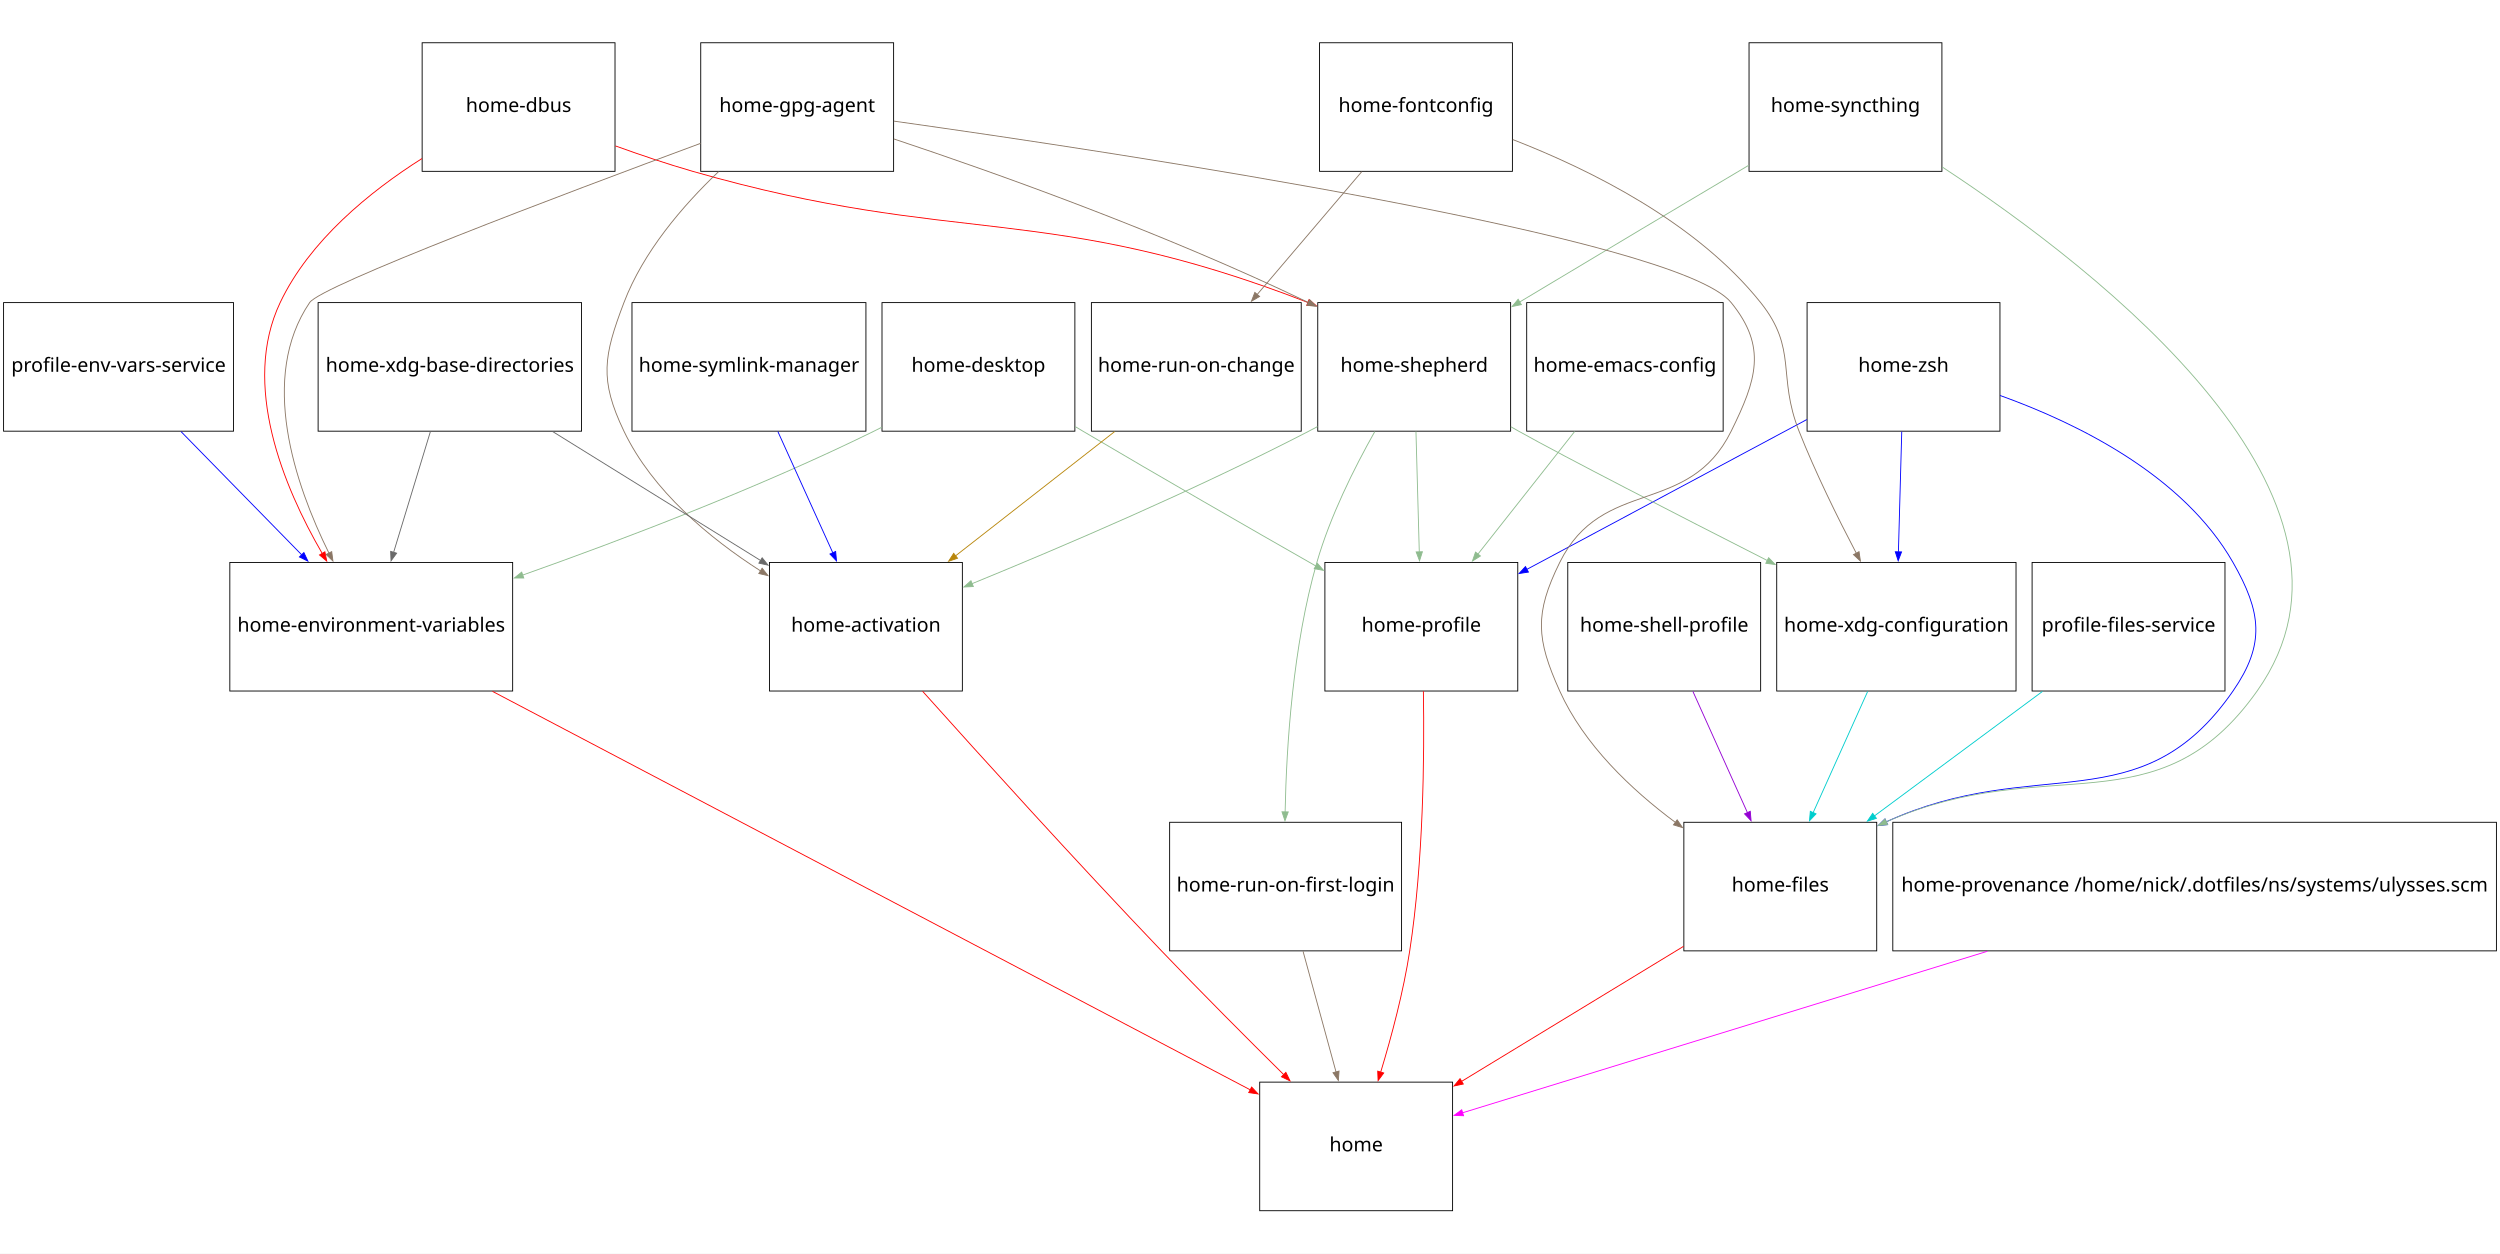
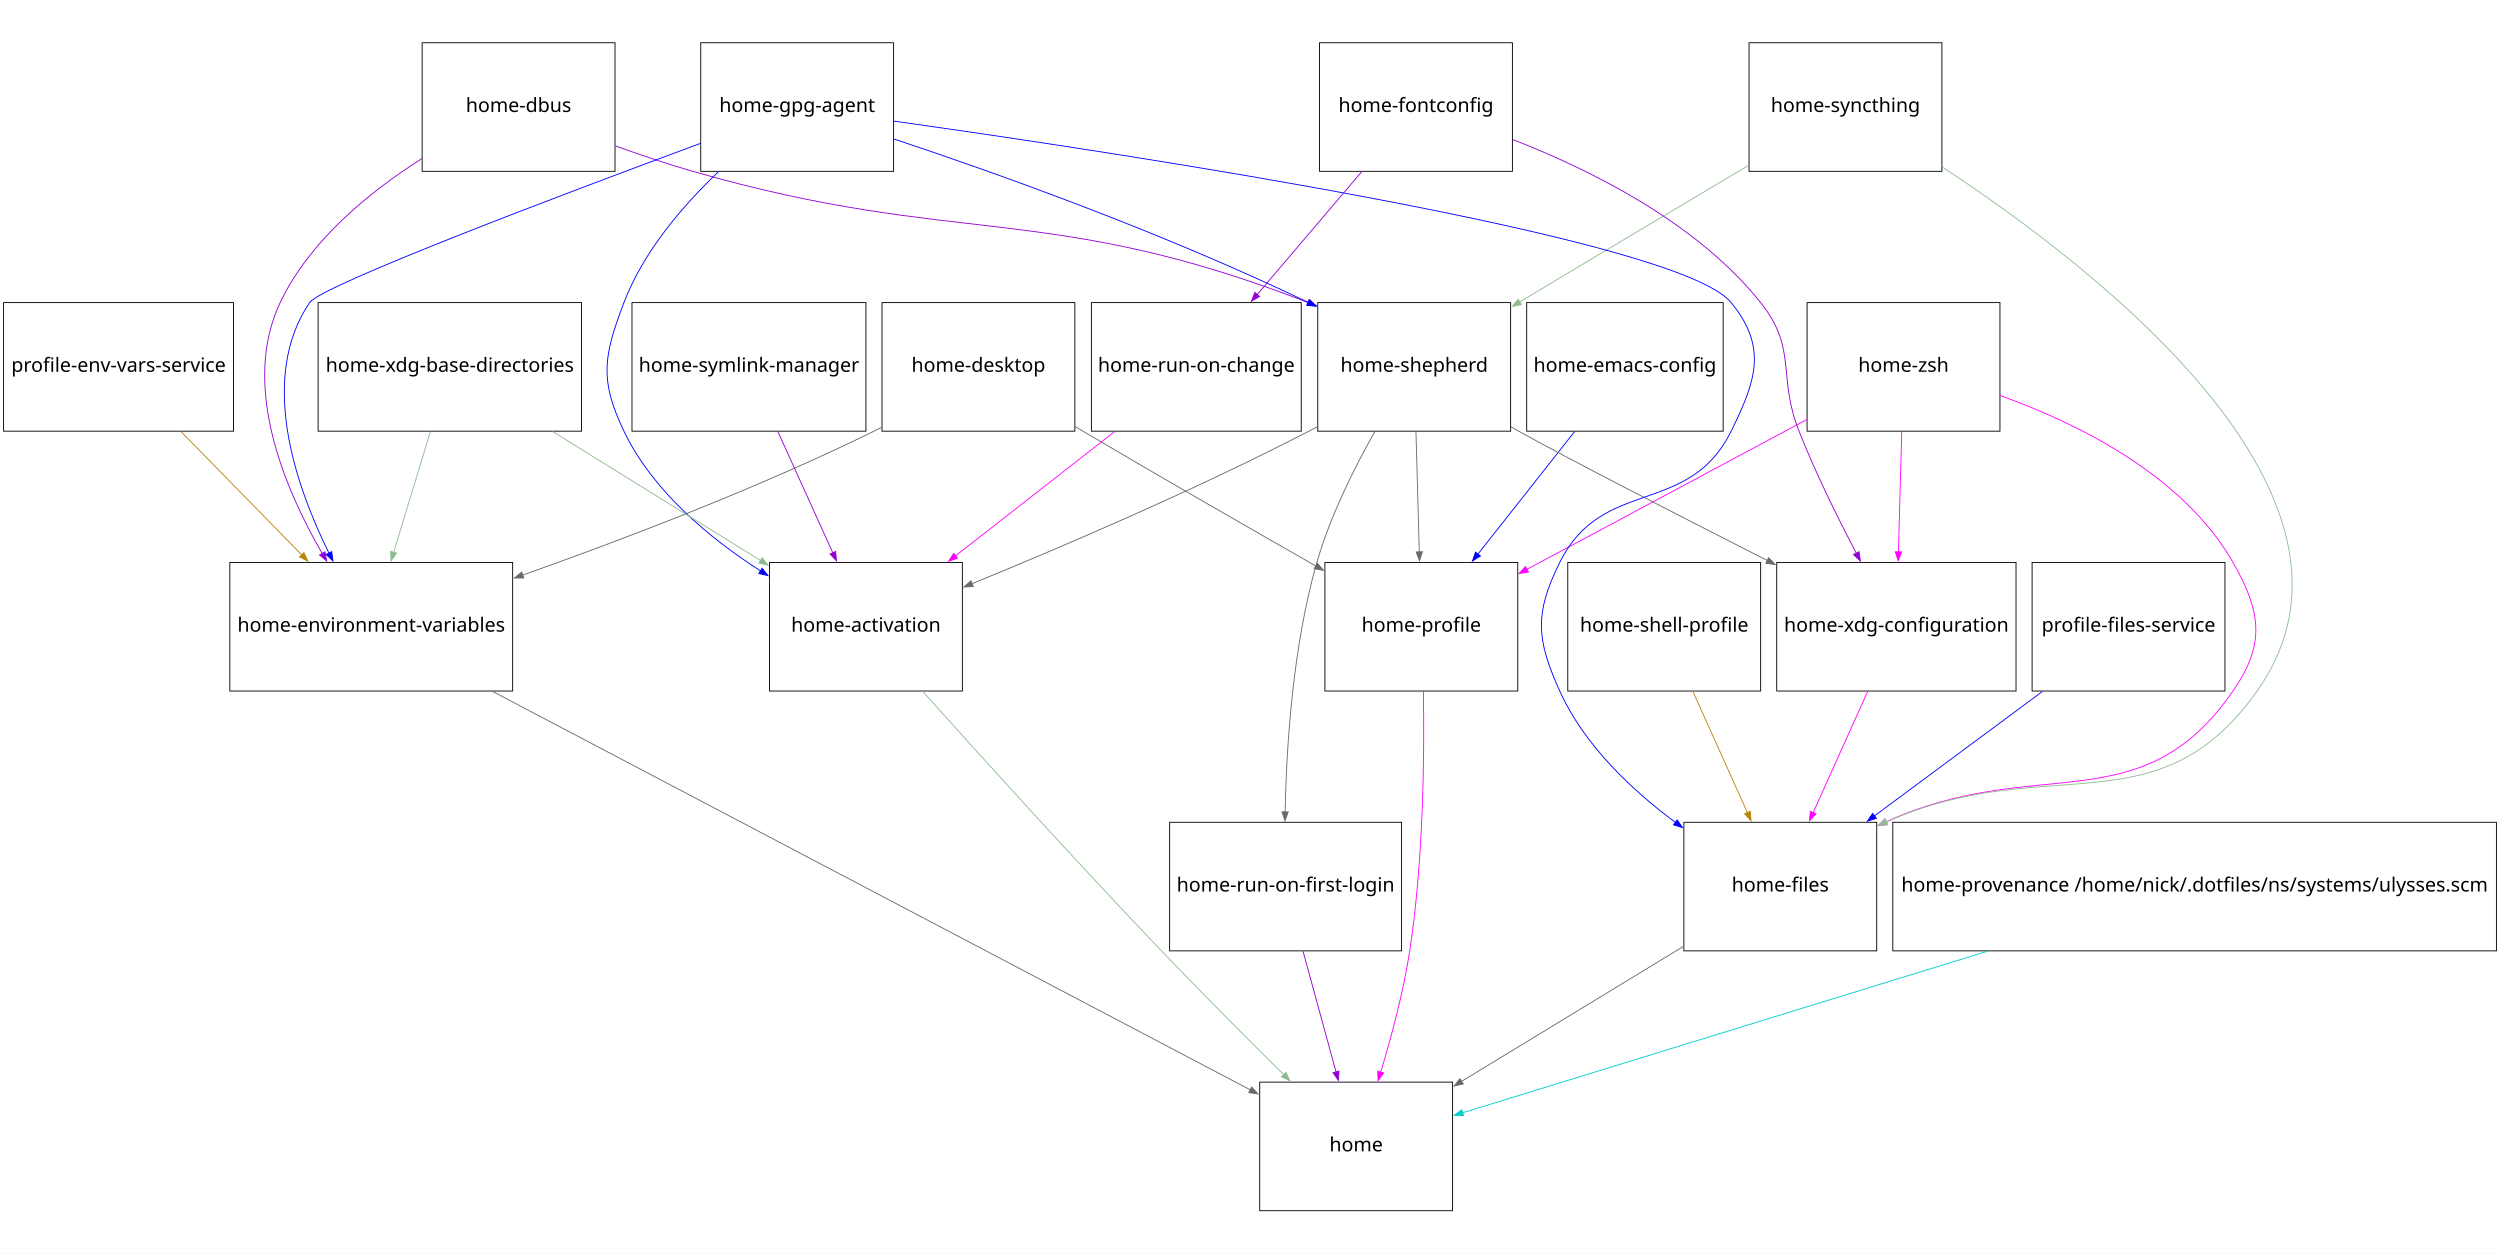
<svg xmlns="http://www.w3.org/2000/svg" width="2800pt" height="1404pt" viewBox="0.00 0.00 2799.75 1403.88">
  <g id="graph0" class="graph" transform="scale(1 1) rotate(0) translate(4 1399.88)">
    <polygon fill="white" stroke="none" points="-4,4 -4,-1399.88 2795.75,-1399.88 2795.75,4 -4,4" />
    <g id="node1" class="node">
      <polygon fill="none" stroke="black" points="1622.75,-188 1406.75,-188 1406.75,-44 1622.75,-44 1622.75,-188" />
      <text text-anchor="middle" x="1514.75" y="-110.47" font-family="sans" font-size="22.00">home</text>
    </g>
    <g id="node2" class="node">
      <polygon fill="none" stroke="black" points="1695.75,-770 1479.75,-770 1479.75,-626 1695.75,-626 1695.75,-770" />
      <text text-anchor="middle" x="1587.75" y="-692.48" font-family="sans" font-size="22.00">home-profile</text>
    </g>
    <g id="edge1" class="edge">
-       <path fill="none" stroke="red" d="M1590.05,-625.79C1591.29,-552.46 1590.1,-435.08 1574.75,-335 1567.74,-289.33 1554.49,-239.57 1542.23,-199.13" />
-       <polygon fill="red" stroke="red" points="1545.61,-198.24 1539.33,-189.71 1538.92,-200.29 1545.61,-198.24" />
+       <path fill="none" stroke="magenta" d="M1590.05,-625.79C1591.29,-552.46 1590.1,-435.08 1574.75,-335 1567.74,-289.33 1554.49,-239.57 1542.23,-199.13" />
+       <polygon fill="magenta" stroke="magenta" points="1545.61,-198.24 1539.33,-189.71 1538.92,-200.29 1545.61,-198.24" />
    </g>
    <g id="node3" class="node">
      <polygon fill="none" stroke="black" points="570.12,-770 253.38,-770 253.38,-626 570.12,-626 570.12,-770" />
      <text text-anchor="middle" x="411.75" y="-692.48" font-family="sans" font-size="22.00">home-environment-variables</text>
    </g>
    <g id="edge2" class="edge">
-       <path fill="none" stroke="red" d="M547.55,-625.59C765.53,-510.97 1189.9,-287.82 1396.31,-179.28" />
-       <polygon fill="red" stroke="red" points="1397.71,-182.5 1404.93,-174.75 1394.45,-176.3 1397.71,-182.5" />
+       <path fill="none" stroke="dimgrey" d="M547.55,-625.59C765.53,-510.97 1189.9,-287.82 1396.31,-179.28" />
+       <polygon fill="dimgrey" stroke="dimgrey" points="1397.71,-182.5 1404.93,-174.75 1394.45,-176.3 1397.71,-182.5" />
    </g>
    <g id="node4" class="node">
      <polygon fill="none" stroke="black" points="1073.75,-770 857.75,-770 857.75,-626 1073.75,-626 1073.75,-770" />
      <text text-anchor="middle" x="965.75" y="-692.48" font-family="sans" font-size="22.00">home-activation</text>
    </g>
    <g id="edge3" class="edge">
-       <path fill="none" stroke="red" d="M1029.21,-625.73C1095.17,-552.09 1201.85,-434.24 1296.75,-335 1341.31,-288.4 1392.21,-237.38 1433.61,-196.42" />
-       <polygon fill="red" stroke="red" points="1436.03,-198.95 1440.69,-189.43 1431.11,-193.97 1436.03,-198.95" />
+       <path fill="none" stroke="darkseagreen" d="M1029.21,-625.73C1095.17,-552.09 1201.85,-434.24 1296.75,-335 1341.31,-288.4 1392.21,-237.38 1433.61,-196.42" />
+       <polygon fill="darkseagreen" stroke="darkseagreen" points="1436.03,-198.95 1440.69,-189.43 1431.11,-193.97 1436.03,-198.95" />
    </g>
    <g id="node5" class="node">
      <polygon fill="none" stroke="black" points="1565.62,-479 1305.88,-479 1305.88,-335 1565.62,-335 1565.62,-479" />
      <text text-anchor="middle" x="1435.75" y="-401.48" font-family="sans" font-size="22.00">home-run-on-first-login</text>
    </g>
    <g id="edge4" class="edge">
-       <path fill="none" stroke="#8b7765" d="M1455.28,-334.56C1466.48,-293.58 1480.59,-241.97 1492.25,-199.29" />
-       <polygon fill="#8b7765" stroke="#8b7765" points="1495.58,-200.4 1494.84,-189.83 1488.83,-198.55 1495.58,-200.4" />
+       <path fill="none" stroke="darkviolet" d="M1455.28,-334.56C1466.48,-293.58 1480.59,-241.97 1492.25,-199.29" />
+       <polygon fill="darkviolet" stroke="darkviolet" points="1495.58,-200.4 1494.84,-189.83 1488.83,-198.55 1495.58,-200.4" />
    </g>
    <g id="node6" class="node">
      <polygon fill="none" stroke="black" points="2791.75,-479 2115.75,-479 2115.75,-335 2791.75,-335 2791.75,-479" />
      <text text-anchor="middle" x="2453.75" y="-401.48" font-family="sans" font-size="22.00">home-provenance /home/nick/.dotfiles/ns/systems/ulysses.scm</text>
    </g>
    <g id="edge5" class="edge">
-       <path fill="none" stroke="magenta" d="M2221.64,-334.56C2035.27,-277.2 1781.17,-199 1633.86,-153.66" />
-       <polygon fill="magenta" stroke="magenta" points="1635.04,-150.36 1624.45,-150.76 1632.98,-157.05 1635.04,-150.36" />
+       <path fill="none" stroke="#00cdcd" d="M2221.64,-334.56C2035.27,-277.2 1781.17,-199 1633.86,-153.66" />
+       <polygon fill="#00cdcd" stroke="#00cdcd" points="1635.04,-150.36 1624.45,-150.76 1632.98,-157.05 1635.04,-150.36" />
    </g>
    <g id="node7" class="node">
      <polygon fill="none" stroke="black" points="2097.75,-479 1881.75,-479 1881.75,-335 2097.75,-335 2097.75,-479" />
      <text text-anchor="middle" x="1989.75" y="-401.48" font-family="sans" font-size="22.00">home-files</text>
    </g>
    <g id="edge6" class="edge">
-       <path fill="none" stroke="red" d="M1881.37,-340.06C1807.19,-294.93 1708.87,-235.11 1632.72,-188.78" />
-       <polygon fill="red" stroke="red" points="1634.73,-185.9 1624.37,-183.69 1631.09,-191.88 1634.73,-185.9" />
+       <path fill="none" stroke="dimgrey" d="M1881.37,-340.06C1807.19,-294.93 1708.87,-235.11 1632.72,-188.78" />
+       <polygon fill="dimgrey" stroke="dimgrey" points="1634.73,-185.9 1624.37,-183.69 1631.09,-191.88 1634.73,-185.9" />
    </g>
    <g id="node8" class="node">
      <polygon fill="none" stroke="black" points="1199.75,-1061 983.75,-1061 983.75,-917 1199.75,-917 1199.75,-1061" />
      <text text-anchor="middle" x="1091.75" y="-983.48" font-family="sans" font-size="22.00">home-desktop</text>
    </g>
    <g id="edge7" class="edge">
-       <path fill="none" stroke="darkseagreen" d="M1200.06,-922.15C1202.99,-920.41 1205.89,-918.69 1208.75,-917 1295.68,-865.63 1394.61,-808.78 1469.59,-766.02" />
-       <polygon fill="darkseagreen" stroke="darkseagreen" points="1471.27,-769.09 1478.22,-761.1 1467.8,-763.01 1471.27,-769.09" />
+       <path fill="none" stroke="dimgrey" d="M1200.06,-922.15C1202.99,-920.41 1205.89,-918.69 1208.75,-917 1295.68,-865.63 1394.61,-808.78 1469.59,-766.02" />
+       <polygon fill="dimgrey" stroke="dimgrey" points="1471.27,-769.09 1478.22,-761.1 1467.8,-763.01 1471.27,-769.09" />
    </g>
    <g id="edge15" class="edge">
-       <path fill="none" stroke="darkseagreen" d="M983.44,-921.38C980.53,-919.88 977.63,-918.42 974.75,-917 846.28,-853.76 694.6,-795.94 581.07,-755.76" />
-       <polygon fill="darkseagreen" stroke="darkseagreen" points="582.57,-752.57 571.97,-752.55 580.24,-759.18 582.57,-752.57" />
+       <path fill="none" stroke="dimgrey" d="M983.44,-921.38C980.53,-919.88 977.63,-918.42 974.75,-917 846.28,-853.76 694.6,-795.94 581.07,-755.76" />
+       <polygon fill="dimgrey" stroke="dimgrey" points="582.57,-752.57 571.97,-752.55 580.24,-759.18 582.57,-752.57" />
    </g>
    <g id="node9" class="node">
      <polygon fill="none" stroke="black" points="1925.75,-1061 1705.75,-1061 1705.75,-917 1925.75,-917 1925.75,-1061" />
      <text text-anchor="middle" x="1815.75" y="-983.48" font-family="sans" font-size="22.00">home-emacs-config</text>
    </g>
    <g id="edge8" class="edge">
-       <path fill="none" stroke="darkseagreen" d="M1759.39,-916.56C1726.58,-874.97 1685.13,-822.43 1651.18,-779.4" />
-       <polygon fill="darkseagreen" stroke="darkseagreen" points="1653.93,-777.24 1644.99,-771.56 1648.44,-781.57 1653.93,-777.24" />
+       <path fill="none" stroke="blue" d="M1759.39,-916.56C1726.58,-874.97 1685.13,-822.43 1651.18,-779.4" />
+       <polygon fill="blue" stroke="blue" points="1653.93,-777.24 1644.99,-771.56 1648.44,-781.57 1653.93,-777.24" />
    </g>
    <g id="node10" class="node">
      <polygon fill="none" stroke="black" points="2235.75,-1061 2019.75,-1061 2019.75,-917 2235.75,-917 2235.75,-1061" />
      <text text-anchor="middle" x="2127.75" y="-983.48" font-family="sans" font-size="22.00">home-zsh</text>
    </g>
    <g id="edge9" class="edge">
-       <path fill="none" stroke="blue" d="M2019.45,-930.04C1928.69,-881.47 1799.36,-812.25 1705.94,-762.25" />
-       <polygon fill="blue" stroke="blue" points="1707.68,-759.21 1697.21,-757.58 1704.37,-765.38 1707.68,-759.21" />
+       <path fill="none" stroke="magenta" d="M2019.45,-930.04C1928.69,-881.47 1799.36,-812.25 1705.94,-762.25" />
+       <polygon fill="magenta" stroke="magenta" points="1707.68,-759.21 1697.21,-757.58 1704.37,-765.38 1707.68,-759.21" />
    </g>
    <g id="edge30" class="edge">
-       <path fill="none" stroke="blue" d="M2235.82,-957C2323.47,-925.51 2441.25,-867.26 2496.75,-770 2528.47,-714.41 2533.16,-678.63 2496.75,-626 2393.43,-476.64 2277.92,-556.78 2108.25,-479.46" />
-       <polygon fill="blue" stroke="blue" points="2109.95,-476.39 2099.41,-475.3 2106.97,-482.73 2109.95,-476.39" />
+       <path fill="none" stroke="magenta" d="M2235.82,-957C2323.47,-925.51 2441.25,-867.26 2496.75,-770 2528.47,-714.41 2533.16,-678.63 2496.75,-626 2393.43,-476.64 2277.92,-556.78 2108.25,-479.46" />
+       <polygon fill="magenta" stroke="magenta" points="2109.95,-476.39 2099.41,-475.3 2106.97,-482.73 2109.95,-476.39" />
    </g>
    <g id="node22" class="node">
      <polygon fill="none" stroke="black" points="2253.75,-770 1985.75,-770 1985.75,-626 2253.75,-626 2253.75,-770" />
      <text text-anchor="middle" x="2119.75" y="-692.48" font-family="sans" font-size="22.00">home-xdg-configuration</text>
    </g>
    <g id="edge33" class="edge">
-       <path fill="none" stroke="blue" d="M2125.77,-916.56C2124.64,-875.76 2123.22,-824.4 2122.04,-781.84" />
-       <polygon fill="blue" stroke="blue" points="2125.54,-781.78 2121.77,-771.88 2118.55,-781.97 2125.54,-781.78" />
+       <path fill="none" stroke="magenta" d="M2125.77,-916.56C2124.64,-875.76 2123.22,-824.4 2122.04,-781.84" />
+       <polygon fill="magenta" stroke="magenta" points="2125.54,-781.78 2121.77,-771.88 2118.55,-781.97 2125.54,-781.78" />
    </g>
    <g id="node11" class="node">
      <polygon fill="none" stroke="black" points="1687.75,-1061 1471.75,-1061 1471.75,-917 1687.75,-917 1687.75,-1061" />
      <text text-anchor="middle" x="1579.75" y="-983.48" font-family="sans" font-size="22.00">home-shepherd</text>
    </g>
    <g id="edge10" class="edge">
-       <path fill="none" stroke="darkseagreen" d="M1581.73,-916.56C1582.86,-875.76 1584.28,-824.4 1585.46,-781.84" />
-       <polygon fill="darkseagreen" stroke="darkseagreen" points="1588.95,-781.97 1585.73,-771.88 1581.96,-781.78 1588.95,-781.97" />
+       <path fill="none" stroke="dimgrey" d="M1581.73,-916.56C1582.86,-875.76 1584.28,-824.4 1585.46,-781.84" />
+       <polygon fill="dimgrey" stroke="dimgrey" points="1588.95,-781.97 1585.73,-771.88 1581.96,-781.78 1588.95,-781.97" />
    </g>
    <g id="edge22" class="edge">
-       <path fill="none" stroke="darkseagreen" d="M1471.38,-922.09C1468.15,-920.35 1464.93,-918.65 1461.75,-917 1335.91,-851.82 1186.38,-787.85 1084.65,-746.25" />
-       <polygon fill="darkseagreen" stroke="darkseagreen" points="1086.01,-743.02 1075.43,-742.48 1083.37,-749.5 1086.01,-743.02" />
+       <path fill="none" stroke="dimgrey" d="M1471.38,-922.09C1468.15,-920.35 1464.93,-918.65 1461.75,-917 1335.91,-851.82 1186.38,-787.85 1084.65,-746.25" />
+       <polygon fill="dimgrey" stroke="dimgrey" points="1086.01,-743.02 1075.43,-742.48 1083.37,-749.5 1086.01,-743.02" />
    </g>
    <g id="edge25" class="edge">
-       <path fill="none" stroke="darkseagreen" d="M1535.65,-916.58C1512.33,-875.28 1485.54,-821.44 1470.75,-770 1443.9,-676.64 1436.68,-564.75 1435.2,-490.32" />
-       <polygon fill="darkseagreen" stroke="darkseagreen" points="1438.7,-490.61 1435.04,-480.67 1431.7,-490.73 1438.7,-490.61" />
+       <path fill="none" stroke="dimgrey" d="M1535.65,-916.58C1512.33,-875.28 1485.54,-821.44 1470.75,-770 1443.9,-676.64 1436.68,-564.75 1435.2,-490.32" />
+       <polygon fill="dimgrey" stroke="dimgrey" points="1438.7,-490.61 1435.04,-480.67 1431.7,-490.73 1438.7,-490.61" />
    </g>
    <g id="edge34" class="edge">
-       <path fill="none" stroke="darkseagreen" d="M1687.96,-921.97C1690.91,-920.29 1693.85,-918.63 1696.75,-917 1748.28,-888.13 1874.21,-823.5 1975.36,-772.06" />
-       <polygon fill="darkseagreen" stroke="darkseagreen" points="1976.7,-775.31 1984.03,-767.66 1973.52,-769.07 1976.7,-775.31" />
+       <path fill="none" stroke="dimgrey" d="M1687.96,-921.97C1690.91,-920.29 1693.85,-918.63 1696.75,-917 1748.28,-888.13 1874.21,-823.5 1975.36,-772.06" />
+       <polygon fill="dimgrey" stroke="dimgrey" points="1976.7,-775.31 1984.03,-767.66 1973.52,-769.07 1976.7,-775.31" />
    </g>
    <g id="node12" class="node">
      <polygon fill="none" stroke="black" points="2170.75,-1352 1954.75,-1352 1954.75,-1208 2170.75,-1208 2170.75,-1352" />
      <text text-anchor="middle" x="2062.75" y="-1274.47" font-family="sans" font-size="22.00">home-syncthing</text>
    </g>
    <g id="edge27" class="edge">
      <path fill="none" stroke="darkseagreen" d="M2171.02,-1212.92C2350.51,-1094.99 2675.58,-840.51 2523.75,-626 2412.33,-468.58 2289.03,-559.56 2108.32,-479.46" />
      <polygon fill="darkseagreen" stroke="darkseagreen" points="2109.93,-476.35 2099.38,-475.36 2107.01,-482.71 2109.93,-476.35" />
    </g>
    <g id="edge11" class="edge">
      <path fill="none" stroke="darkseagreen" d="M1954.51,-1214.85C1884.07,-1173.02 1789.96,-1117 1697.86,-1061.66" />
      <polygon fill="darkseagreen" stroke="darkseagreen" points="1699.77,-1058.72 1689.39,-1056.57 1696.16,-1064.72 1699.77,-1058.72" />
    </g>
    <g id="node13" class="node">
      <polygon fill="none" stroke="black" points="684.75,-1352 468.75,-1352 468.75,-1208 684.75,-1208 684.75,-1352" />
      <text text-anchor="middle" x="576.75" y="-1274.47" font-family="sans" font-size="22.00">home-dbus</text>
    </g>
    <g id="edge16" class="edge">
-       <path fill="none" stroke="red" d="M468.56,-1222.34C409.86,-1185.13 342.72,-1130.47 309.75,-1061 266.22,-969.26 313.22,-855.39 356.82,-780.13" />
-       <polygon fill="red" stroke="red" points="359.83,-781.93 361.9,-771.54 353.8,-778.37 359.83,-781.93" />
+       <path fill="none" stroke="darkviolet" d="M468.56,-1222.34C409.86,-1185.13 342.72,-1130.47 309.75,-1061 266.22,-969.26 313.22,-855.39 356.82,-780.13" />
+       <polygon fill="darkviolet" stroke="darkviolet" points="359.83,-781.93 361.9,-771.54 353.8,-778.37 359.83,-781.93" />
    </g>
    <g id="edge12" class="edge">
-       <path fill="none" stroke="red" d="M685.19,-1236.48C713.14,-1226.37 743.35,-1216.15 771.75,-1208 1069.6,-1122.5 1167.78,-1174.81 1460.94,-1061.06" />
-       <polygon fill="red" stroke="red" points="1462.01,-1064.4 1470.04,-1057.5 1459.46,-1057.89 1462.01,-1064.4" />
+       <path fill="none" stroke="darkviolet" d="M685.19,-1236.48C713.14,-1226.37 743.35,-1216.15 771.75,-1208 1069.6,-1122.5 1167.78,-1174.81 1460.94,-1061.06" />
+       <polygon fill="darkviolet" stroke="darkviolet" points="1462.01,-1064.4 1470.04,-1057.5 1459.46,-1057.89 1462.01,-1064.4" />
    </g>
    <g id="node14" class="node">
      <polygon fill="none" stroke="black" points="996.75,-1352 780.75,-1352 780.75,-1208 996.75,-1208 996.75,-1352" />
      <text text-anchor="middle" x="888.75" y="-1274.47" font-family="sans" font-size="22.00">home-gpg-agent</text>
    </g>
    <g id="edge17" class="edge">
-       <path fill="none" stroke="#8b7765" d="M780.56,-1239.35C625.13,-1181.88 355.75,-1080.18 342.75,-1061 285.88,-977.06 325.86,-858.33 364.58,-780.04" />
-       <polygon fill="#8b7765" stroke="#8b7765" points="367.47,-782.08 368.85,-771.57 361.22,-778.92 367.47,-782.08" />
+       <path fill="none" stroke="blue" d="M780.56,-1239.35C625.13,-1181.88 355.75,-1080.18 342.75,-1061 285.88,-977.06 325.86,-858.33 364.58,-780.04" />
+       <polygon fill="blue" stroke="blue" points="367.47,-782.08 368.85,-771.57 361.22,-778.92 367.47,-782.08" />
    </g>
    <g id="edge21" class="edge">
-       <path fill="none" stroke="#8b7765" d="M800.72,-1207.66C760.17,-1169.06 716.33,-1117.7 694.75,-1061 671.99,-1001.18 667.1,-974.72 694.75,-917 726.75,-850.2 790.31,-797.36 847.83,-760.44" />
-       <polygon fill="#8b7765" stroke="#8b7765" points="849.5,-763.53 856.09,-755.23 845.77,-757.6 849.5,-763.53" />
+       <path fill="none" stroke="blue" d="M800.72,-1207.66C760.17,-1169.06 716.33,-1117.7 694.75,-1061 671.99,-1001.18 667.1,-974.72 694.75,-917 726.75,-850.2 790.31,-797.36 847.83,-760.44" />
+       <polygon fill="blue" stroke="blue" points="849.5,-763.53 856.09,-755.23 845.77,-757.6 849.5,-763.53" />
    </g>
    <g id="edge28" class="edge">
-       <path fill="none" stroke="#8b7765" d="M997.05,-1264.23C1252.43,-1228.32 1875.36,-1134.04 1934.75,-1061 1975.13,-1011.34 1963.09,-974.38 1934.75,-917 1887.16,-820.64 1790.34,-866.36 1742.75,-770 1714.41,-712.62 1716.43,-684.34 1742.75,-626 1769.82,-566 1822.47,-515.89 1872.23,-478.9" />
-       <polygon fill="#8b7765" stroke="#8b7765" points="1874.25,-481.76 1880.26,-473.04 1870.12,-476.11 1874.25,-481.76" />
+       <path fill="none" stroke="blue" d="M997.05,-1264.23C1252.43,-1228.32 1875.36,-1134.04 1934.75,-1061 1975.13,-1011.34 1963.09,-974.38 1934.75,-917 1887.16,-820.64 1790.34,-866.36 1742.75,-770 1714.41,-712.62 1716.43,-684.34 1742.75,-626 1769.82,-566 1822.47,-515.89 1872.23,-478.9" />
+       <polygon fill="blue" stroke="blue" points="1874.25,-481.76 1880.26,-473.04 1870.12,-476.11 1874.25,-481.76" />
    </g>
    <g id="edge13" class="edge">
-       <path fill="none" stroke="#8b7765" d="M997.02,-1244.26C1111.65,-1206.03 1297.09,-1140.05 1461.21,-1061.1" />
-       <polygon fill="#8b7765" stroke="#8b7765" points="1462.65,-1064.29 1470.13,-1056.79 1459.6,-1057.99 1462.65,-1064.29" />
+       <path fill="none" stroke="blue" d="M997.02,-1244.26C1111.65,-1206.03 1297.09,-1140.05 1461.21,-1061.1" />
+       <polygon fill="blue" stroke="blue" points="1462.65,-1064.29 1470.13,-1056.79 1459.6,-1057.99 1462.65,-1064.29" />
    </g>
    <g id="node15" class="node">
      <polygon fill="none" stroke="black" points="647.25,-1061 352.25,-1061 352.25,-917 647.25,-917 647.25,-1061" />
      <text text-anchor="middle" x="499.75" y="-983.48" font-family="sans" font-size="22.00">home-xdg-base-directories</text>
    </g>
    <g id="edge14" class="edge">
-       <path fill="none" stroke="dimgrey" d="M478,-916.56C465.52,-875.58 449.8,-823.97 436.81,-781.29" />
-       <polygon fill="dimgrey" stroke="dimgrey" points="440.18,-780.36 433.92,-771.82 433.49,-782.4 440.18,-780.36" />
+       <path fill="none" stroke="darkseagreen" d="M478,-916.56C465.52,-875.58 449.8,-823.97 436.81,-781.29" />
+       <polygon fill="darkseagreen" stroke="darkseagreen" points="440.18,-780.36 433.92,-771.82 433.49,-782.4 440.18,-780.36" />
    </g>
    <g id="edge19" class="edge">
-       <path fill="none" stroke="dimgrey" d="M614.94,-916.56C685.88,-872.57 776.58,-816.32 847.98,-772.04" />
-       <polygon fill="dimgrey" stroke="dimgrey" points="849.54,-775.19 856.19,-766.94 845.85,-769.24 849.54,-775.19" />
+       <path fill="none" stroke="darkseagreen" d="M614.94,-916.56C685.88,-872.57 776.58,-816.32 847.98,-772.04" />
+       <polygon fill="darkseagreen" stroke="darkseagreen" points="849.54,-775.19 856.19,-766.94 845.85,-769.24 849.54,-775.19" />
    </g>
    <g id="node16" class="node">
      <polygon fill="none" stroke="black" points="257.5,-1061 0,-1061 0,-917 257.5,-917 257.5,-1061" />
      <text text-anchor="middle" x="128.75" y="-983.48" font-family="sans" font-size="22.00">profile-env-vars-service</text>
    </g>
    <g id="edge18" class="edge">
-       <path fill="none" stroke="blue" d="M198.71,-916.56C239.68,-874.71 291.53,-821.77 333.81,-778.59" />
-       <polygon fill="blue" stroke="blue" points="336.31,-781.04 340.81,-771.45 331.31,-776.14 336.31,-781.04" />
+       <path fill="none" stroke="darkgoldenrod" d="M198.71,-916.56C239.68,-874.71 291.53,-821.77 333.81,-778.59" />
+       <polygon fill="darkgoldenrod" stroke="darkgoldenrod" points="336.31,-781.04 340.81,-771.45 331.31,-776.14 336.31,-781.04" />
    </g>
    <g id="node17" class="node">
      <polygon fill="none" stroke="black" points="965.75,-1061 703.75,-1061 703.75,-917 965.75,-917 965.75,-1061" />
      <text text-anchor="middle" x="834.75" y="-983.48" font-family="sans" font-size="22.00">home-symlink-manager</text>
    </g>
    <g id="edge20" class="edge">
-       <path fill="none" stroke="blue" d="M867.13,-916.56C885.79,-875.41 909.3,-823.53 928.69,-780.75" />
-       <polygon fill="blue" stroke="blue" points="931.83,-782.3 932.78,-771.75 925.46,-779.41 931.83,-782.3" />
+       <path fill="none" stroke="darkviolet" d="M867.13,-916.56C885.79,-875.41 909.3,-823.53 928.69,-780.75" />
+       <polygon fill="darkviolet" stroke="darkviolet" points="931.83,-782.3 932.78,-771.75 925.46,-779.41 931.83,-782.3" />
    </g>
    <g id="node18" class="node">
      <polygon fill="none" stroke="black" points="1453.25,-1061 1218.25,-1061 1218.25,-917 1453.25,-917 1453.25,-1061" />
      <text text-anchor="middle" x="1335.75" y="-983.48" font-family="sans" font-size="22.00">home-run-on-change</text>
    </g>
    <g id="edge23" class="edge">
-       <path fill="none" stroke="darkgoldenrod" d="M1244.29,-916.56C1190.15,-874.28 1121.52,-820.67 1065.93,-777.25" />
-       <polygon fill="darkgoldenrod" stroke="darkgoldenrod" points="1068.35,-774.7 1058.31,-771.3 1064.04,-780.21 1068.35,-774.7" />
+       <path fill="none" stroke="magenta" d="M1244.29,-916.56C1190.15,-874.28 1121.52,-820.67 1065.93,-777.25" />
+       <polygon fill="magenta" stroke="magenta" points="1068.35,-774.7 1058.31,-771.3 1064.04,-780.21 1068.35,-774.7" />
    </g>
    <g id="node19" class="node">
      <polygon fill="none" stroke="black" points="1689.75,-1352 1473.75,-1352 1473.75,-1208 1689.75,-1208 1689.75,-1352" />
      <text text-anchor="middle" x="1581.75" y="-1274.47" font-family="sans" font-size="22.00">home-fontconfig</text>
    </g>
    <g id="edge24" class="edge">
-       <path fill="none" stroke="#8b7765" d="M1520.94,-1207.56C1485.47,-1165.89 1440.63,-1113.21 1403.96,-1070.13" />
-       <polygon fill="#8b7765" stroke="#8b7765" points="1406.63,-1067.87 1397.48,-1062.52 1401.3,-1072.4 1406.63,-1067.87" />
+       <path fill="none" stroke="darkviolet" d="M1520.94,-1207.56C1485.47,-1165.89 1440.63,-1113.21 1403.96,-1070.13" />
+       <polygon fill="darkviolet" stroke="darkviolet" points="1406.63,-1067.87 1397.48,-1062.52 1401.3,-1072.4 1406.63,-1067.87" />
    </g>
    <g id="edge32" class="edge">
-       <path fill="none" stroke="#8b7765" d="M1690.2,-1243.56C1777.2,-1209.78 1896.23,-1150.64 1967.75,-1061 2009.41,-1008.79 1986.17,-979.1 2010.75,-917 2029.13,-870.57 2053.72,-820.63 2074.9,-780.27" />
-       <polygon fill="#8b7765" stroke="#8b7765" points="2077.92,-782.05 2079.49,-771.57 2071.73,-778.78 2077.92,-782.05" />
+       <path fill="none" stroke="darkviolet" d="M1690.2,-1243.56C1777.2,-1209.78 1896.23,-1150.64 1967.75,-1061 2009.41,-1008.79 1986.17,-979.1 2010.75,-917 2029.13,-870.57 2053.72,-820.63 2074.9,-780.27" />
+       <polygon fill="darkviolet" stroke="darkviolet" points="2077.92,-782.05 2079.49,-771.57 2071.73,-778.78 2077.92,-782.05" />
    </g>
    <g id="node20" class="node">
      <polygon fill="none" stroke="black" points="1967.75,-770 1751.75,-770 1751.75,-626 1967.75,-626 1967.75,-770" />
      <text text-anchor="middle" x="1859.75" y="-692.48" font-family="sans" font-size="22.00">home-shell-profile</text>
    </g>
    <g id="edge26" class="edge">
-       <path fill="none" stroke="darkviolet" d="M1891.88,-625.56C1910.4,-584.41 1933.73,-532.53 1952.98,-489.75" />
-       <polygon fill="darkviolet" stroke="darkviolet" points="1956.12,-491.3 1957.03,-480.75 1949.73,-488.43 1956.12,-491.3" />
+       <path fill="none" stroke="darkgoldenrod" d="M1891.88,-625.56C1910.4,-584.41 1933.73,-532.53 1952.98,-489.75" />
+       <polygon fill="darkgoldenrod" stroke="darkgoldenrod" points="1956.12,-491.3 1957.03,-480.75 1949.73,-488.43 1956.12,-491.3" />
    </g>
    <g id="node21" class="node">
      <polygon fill="none" stroke="black" points="2487.75,-770 2271.75,-770 2271.75,-626 2487.75,-626 2487.75,-770" />
      <text text-anchor="middle" x="2379.75" y="-692.48" font-family="sans" font-size="22.00">profile-files-service</text>
    </g>
    <g id="edge29" class="edge">
-       <path fill="none" stroke="#00cdcd" d="M2283.35,-625.56C2226.17,-583.19 2153.64,-529.45 2094.98,-485.98" />
-       <polygon fill="#00cdcd" stroke="#00cdcd" points="2097.39,-483.41 2087.27,-480.27 2093.23,-489.03 2097.39,-483.41" />
+       <path fill="none" stroke="blue" d="M2283.35,-625.56C2226.17,-583.19 2153.64,-529.45 2094.98,-485.98" />
+       <polygon fill="blue" stroke="blue" points="2097.39,-483.41 2087.27,-480.27 2093.23,-489.03 2097.39,-483.41" />
    </g>
    <g id="edge31" class="edge">
-       <path fill="none" stroke="#00cdcd" d="M2087.62,-625.56C2069.1,-584.41 2045.77,-532.53 2026.52,-489.75" />
-       <polygon fill="#00cdcd" stroke="#00cdcd" points="2029.77,-488.43 2022.47,-480.75 2023.38,-491.3 2029.77,-488.43" />
+       <path fill="none" stroke="magenta" d="M2087.62,-625.56C2069.1,-584.41 2045.77,-532.53 2026.52,-489.75" />
+       <polygon fill="magenta" stroke="magenta" points="2029.77,-488.43 2022.47,-480.75 2023.38,-491.3 2029.77,-488.43" />
    </g>
  </g>
</svg>
